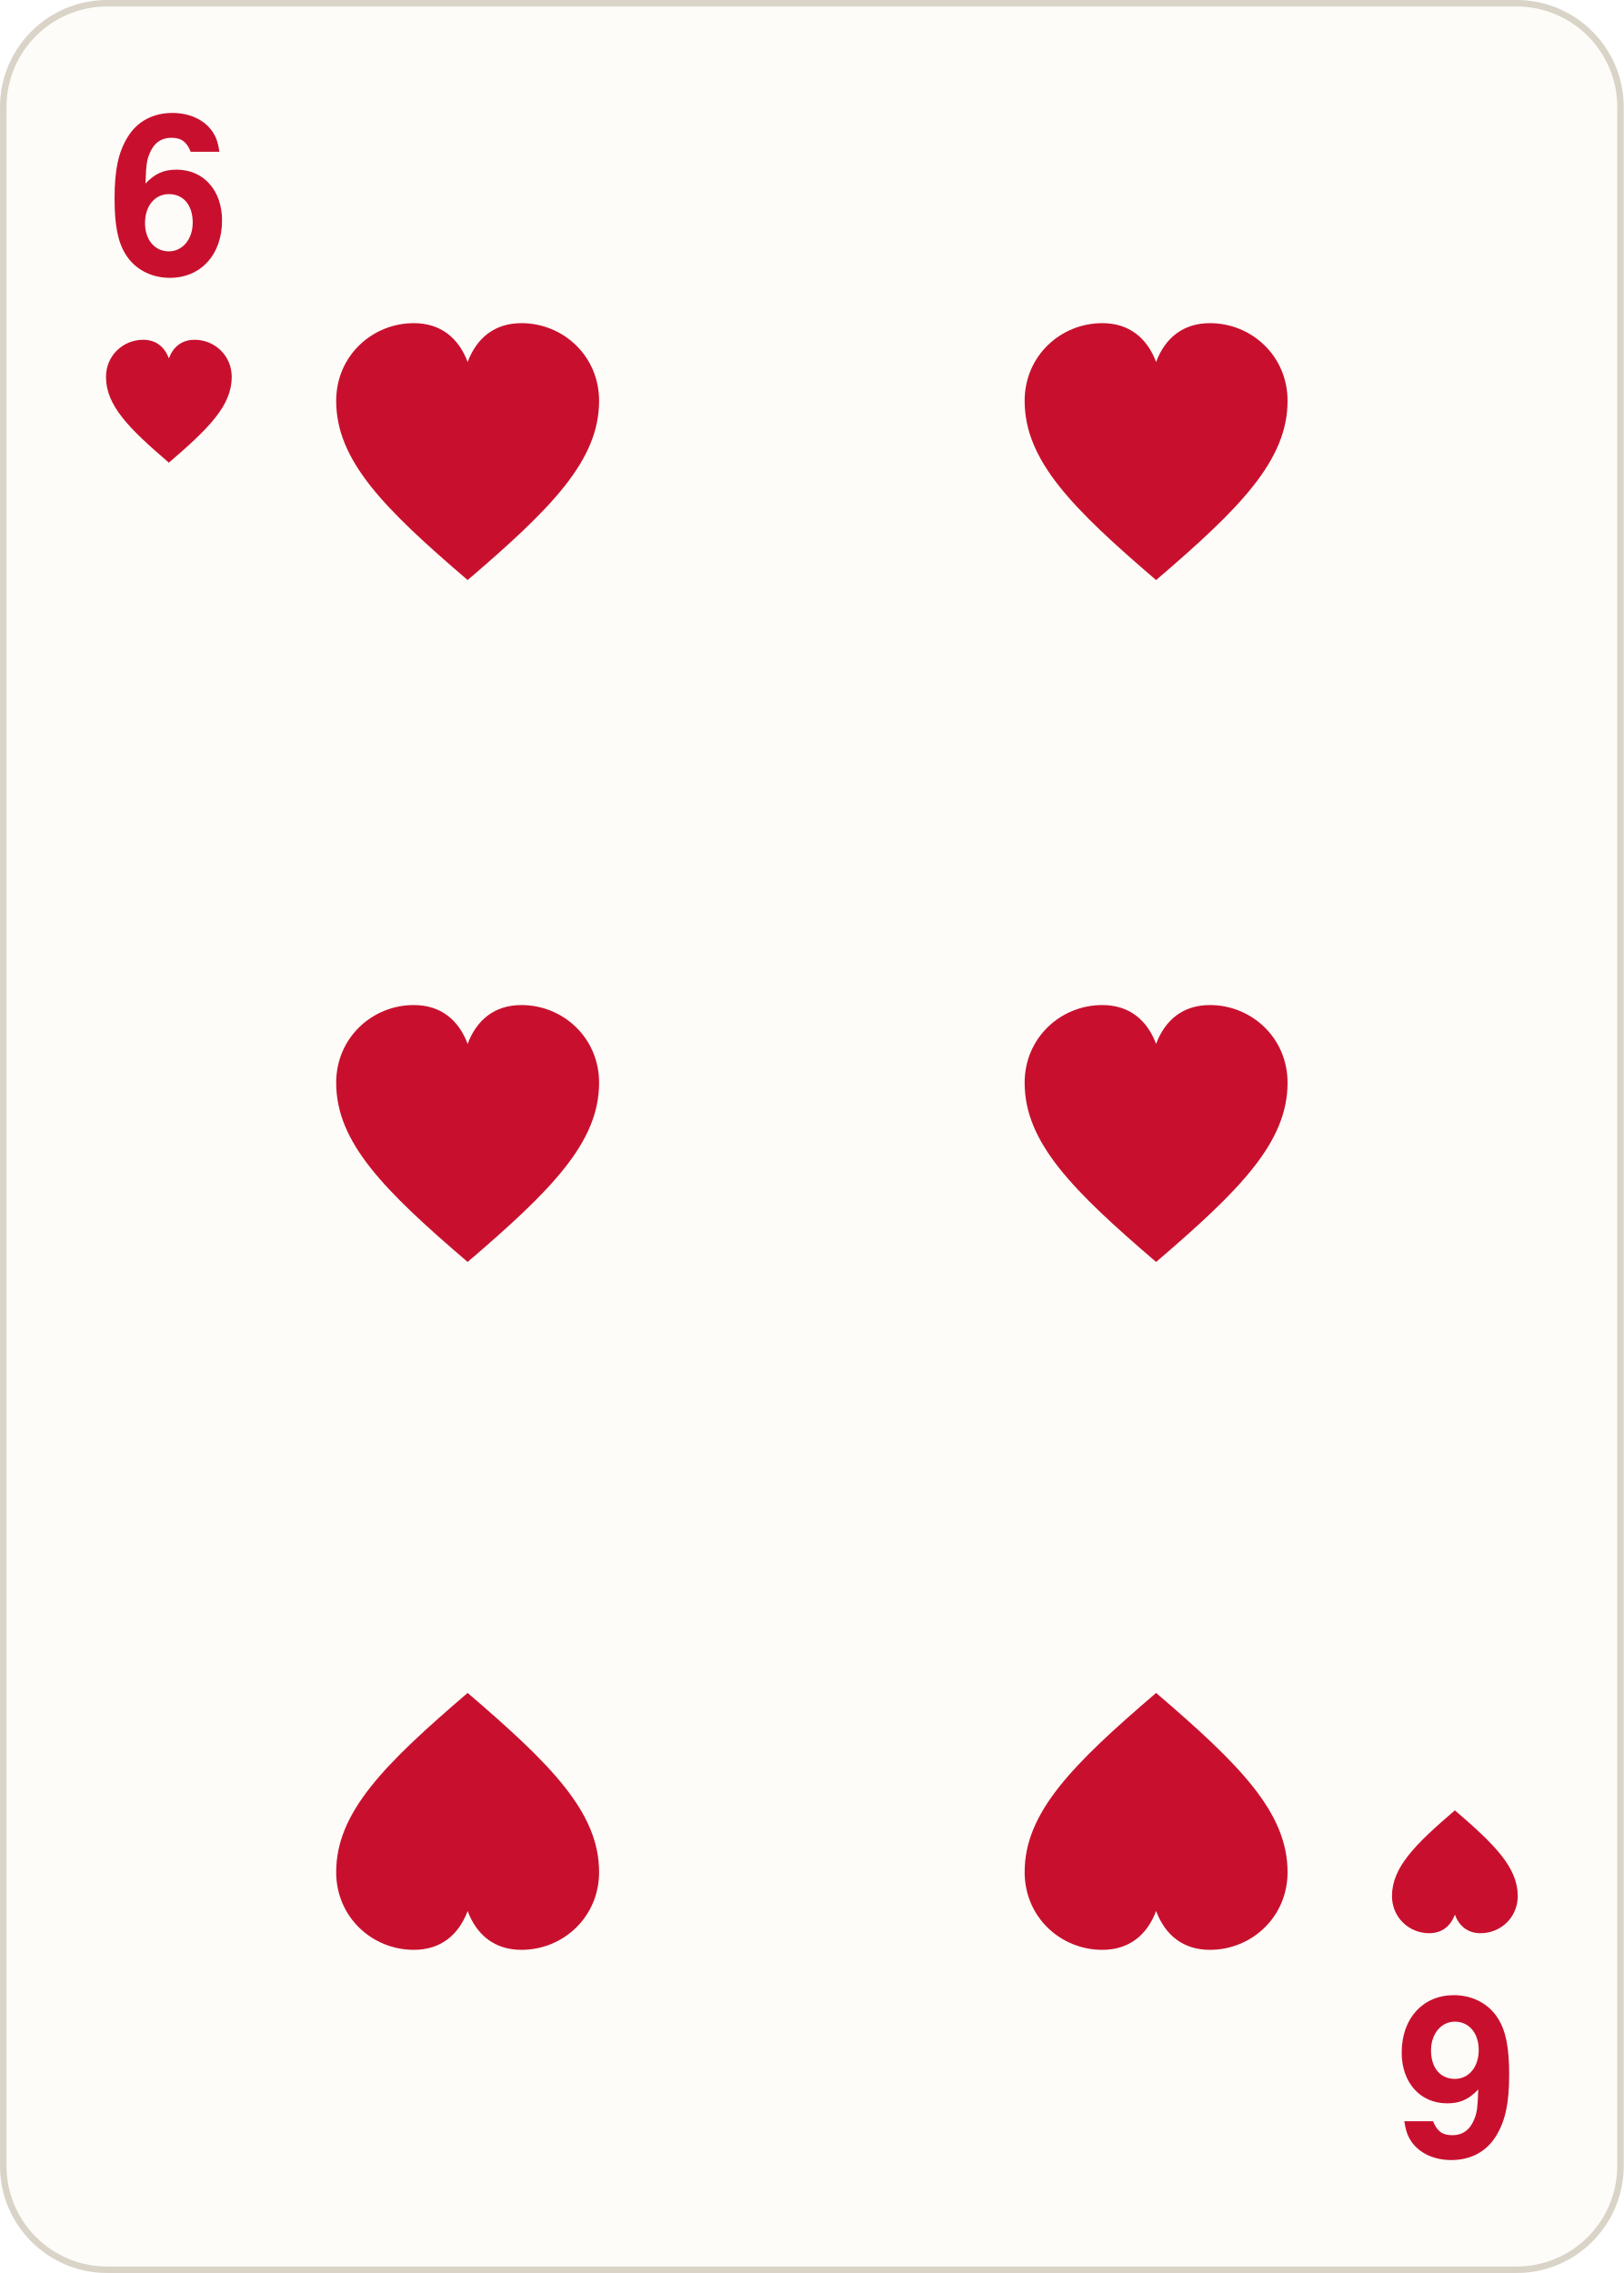
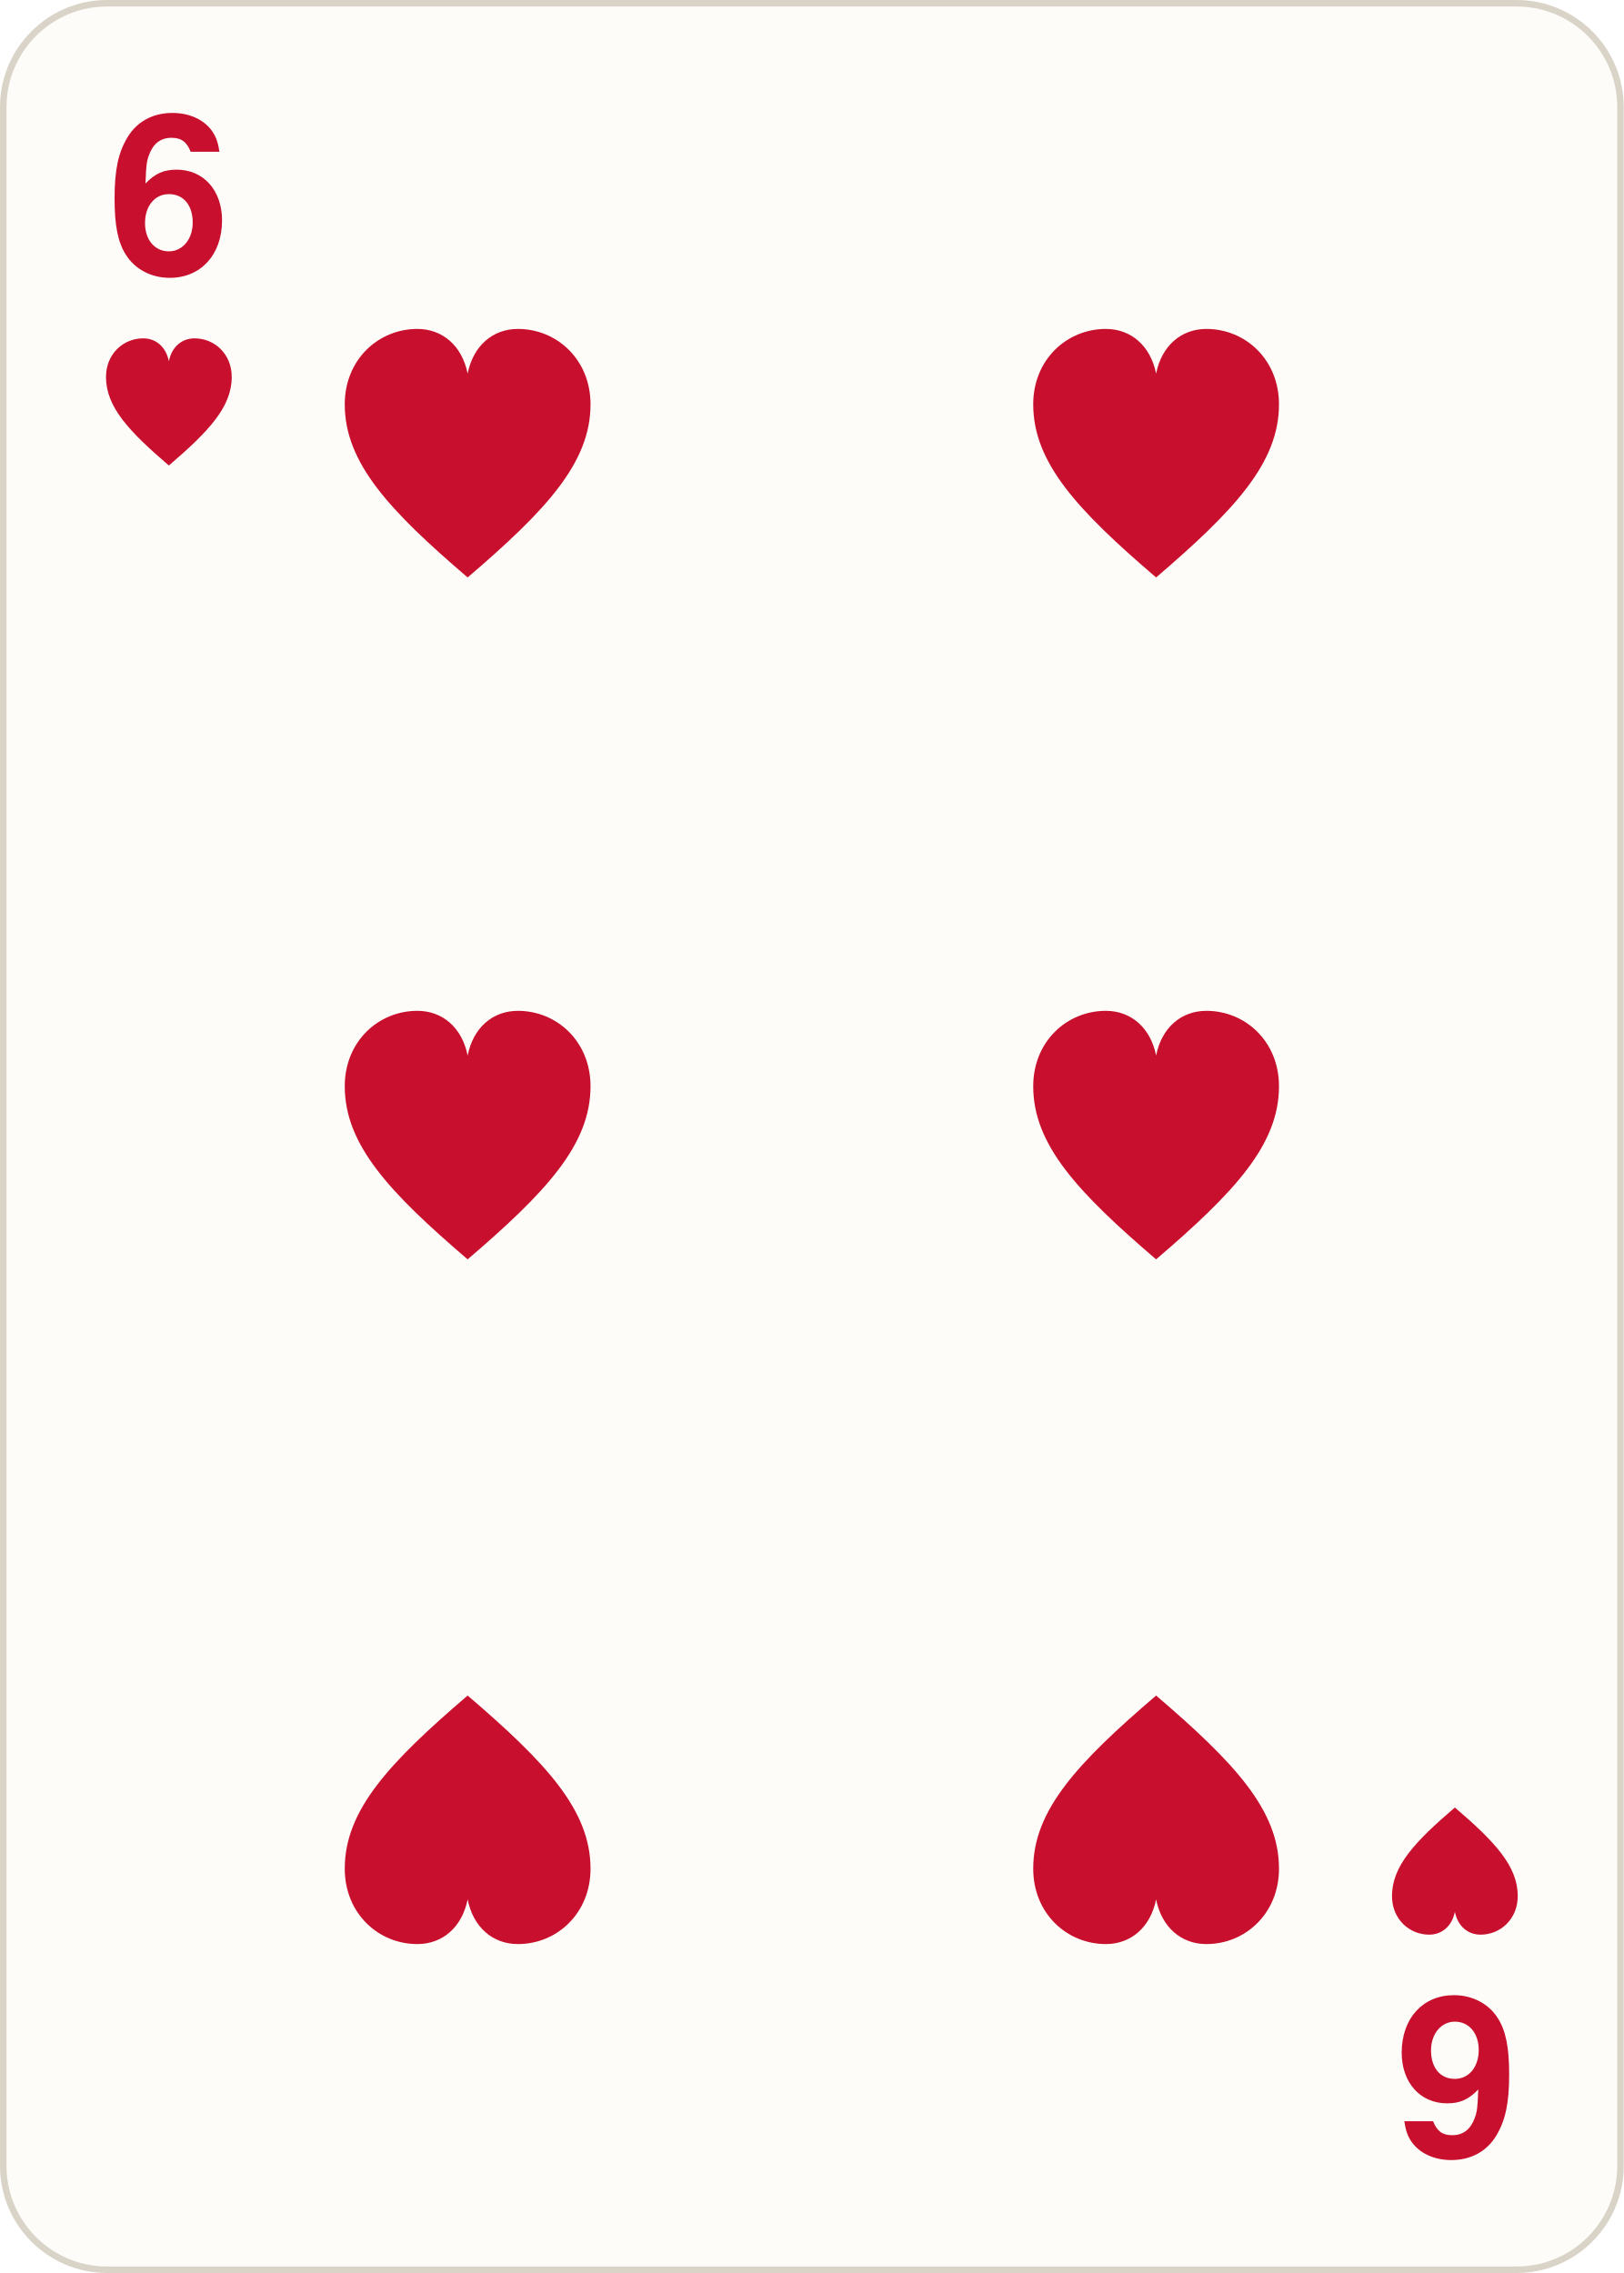
<svg xmlns="http://www.w3.org/2000/svg" viewBox="0 0 250 350" width="250" height="350">
  <rect x="0.5" y="0.5" width="249" height="349" rx="16" fill="#fdfcf8" stroke="#d9d4c7" stroke-width="1" />
  <text x="26" y="42" font-size="34" font-weight="700" text-anchor="middle" fill="#c8102e" font-family="Helvetica Neue, Helvetica, Arial, sans-serif">6</text>
-   <path d="M50,92 C22,68 6,52 6,32 C6,17 18,6 32,6 C41,6 47,11 50,19 C53,11 59,6 68,6 C82,6 94,17 94,32 C94,52 78,68 50,92 Z" fill="#c8102e" transform="translate(26.0,62.0) scale(0.22) translate(-50,-50)" />
+   <path d="M50,94 C22,70 6,53 6,32 C6,16 18,5 32,5 C41,5 48,11 50,21 C52,11 59,5 68,5 C82,5 94,16 94,32 C94,53 78,70 50,94 Z" fill="#c8102e" transform="translate(26.0,62.0) scale(0.22) translate(-50,-50)" />
  <g transform="rotate(180 125.0 175.0)">
    <text x="26" y="42" font-size="34" font-weight="700" text-anchor="middle" fill="#c8102e" font-family="Helvetica Neue, Helvetica, Arial, sans-serif">6</text>
-     <path d="M50,92 C22,68 6,52 6,32 C6,17 18,6 32,6 C41,6 47,11 50,19 C53,11 59,6 68,6 C82,6 94,17 94,32 C94,52 78,68 50,92 Z" fill="#c8102e" transform="translate(26.0,62.0) scale(0.22) translate(-50,-50)" />
+     <path d="M50,94 C22,70 6,53 6,32 C6,16 18,5 32,5 C41,5 48,11 50,21 C52,11 59,5 68,5 C82,5 94,16 94,32 C94,53 78,70 50,94 Z" fill="#c8102e" transform="translate(26.0,62.0) scale(0.22) translate(-50,-50)" />
  </g>
-   <path d="M50,92 C22,68 6,52 6,32 C6,17 18,6 32,6 C41,6 47,11 50,19 C53,11 59,6 68,6 C82,6 94,17 94,32 C94,52 78,68 50,92 Z" fill="#c8102e" transform="translate(72.0,70.0) scale(0.46) translate(-50,-50)" />
-   <path d="M50,92 C22,68 6,52 6,32 C6,17 18,6 32,6 C41,6 47,11 50,19 C53,11 59,6 68,6 C82,6 94,17 94,32 C94,52 78,68 50,92 Z" fill="#c8102e" transform="translate(178.0,70.0) scale(0.46) translate(-50,-50)" />
-   <path d="M50,92 C22,68 6,52 6,32 C6,17 18,6 32,6 C41,6 47,11 50,19 C53,11 59,6 68,6 C82,6 94,17 94,32 C94,52 78,68 50,92 Z" fill="#c8102e" transform="translate(72.0,175.0) scale(0.46) translate(-50,-50)" />
-   <path d="M50,92 C22,68 6,52 6,32 C6,17 18,6 32,6 C41,6 47,11 50,19 C53,11 59,6 68,6 C82,6 94,17 94,32 C94,52 78,68 50,92 Z" fill="#c8102e" transform="translate(178.0,175.0) scale(0.46) translate(-50,-50)" />
-   <path d="M50,92 C22,68 6,52 6,32 C6,17 18,6 32,6 C41,6 47,11 50,19 C53,11 59,6 68,6 C82,6 94,17 94,32 C94,52 78,68 50,92 Z" fill="#c8102e" transform="translate(72.0,280.0) rotate(180) scale(0.46) translate(-50,-50)" />
-   <path d="M50,92 C22,68 6,52 6,32 C6,17 18,6 32,6 C41,6 47,11 50,19 C53,11 59,6 68,6 C82,6 94,17 94,32 C94,52 78,68 50,92 Z" fill="#c8102e" transform="translate(178.0,280.0) rotate(180) scale(0.46) translate(-50,-50)" />
+   <path d="M50,94 C22,70 6,53 6,32 C6,16 18,5 32,5 C41,5 48,11 50,21 C52,11 59,5 68,5 C82,5 94,16 94,32 C94,53 78,70 50,94 Z" fill="#c8102e" transform="translate(72.0,70.0) scale(0.43) translate(-50,-50)" />
+   <path d="M50,94 C22,70 6,53 6,32 C6,16 18,5 32,5 C41,5 48,11 50,21 C52,11 59,5 68,5 C82,5 94,16 94,32 C94,53 78,70 50,94 Z" fill="#c8102e" transform="translate(178.0,70.0) scale(0.43) translate(-50,-50)" />
+   <path d="M50,94 C22,70 6,53 6,32 C6,16 18,5 32,5 C41,5 48,11 50,21 C52,11 59,5 68,5 C82,5 94,16 94,32 C94,53 78,70 50,94 Z" fill="#c8102e" transform="translate(72.0,175.0) scale(0.43) translate(-50,-50)" />
+   <path d="M50,94 C22,70 6,53 6,32 C6,16 18,5 32,5 C41,5 48,11 50,21 C52,11 59,5 68,5 C82,5 94,16 94,32 C94,53 78,70 50,94 Z" fill="#c8102e" transform="translate(178.0,175.0) scale(0.43) translate(-50,-50)" />
+   <path d="M50,94 C22,70 6,53 6,32 C6,16 18,5 32,5 C41,5 48,11 50,21 C52,11 59,5 68,5 C82,5 94,16 94,32 C94,53 78,70 50,94 Z" fill="#c8102e" transform="translate(72.0,280.0) rotate(180) scale(0.43) translate(-50,-50)" />
+   <path d="M50,94 C22,70 6,53 6,32 C6,16 18,5 32,5 C41,5 48,11 50,21 C52,11 59,5 68,5 C82,5 94,16 94,32 C94,53 78,70 50,94 Z" fill="#c8102e" transform="translate(178.0,280.0) rotate(180) scale(0.43) translate(-50,-50)" />
</svg>
